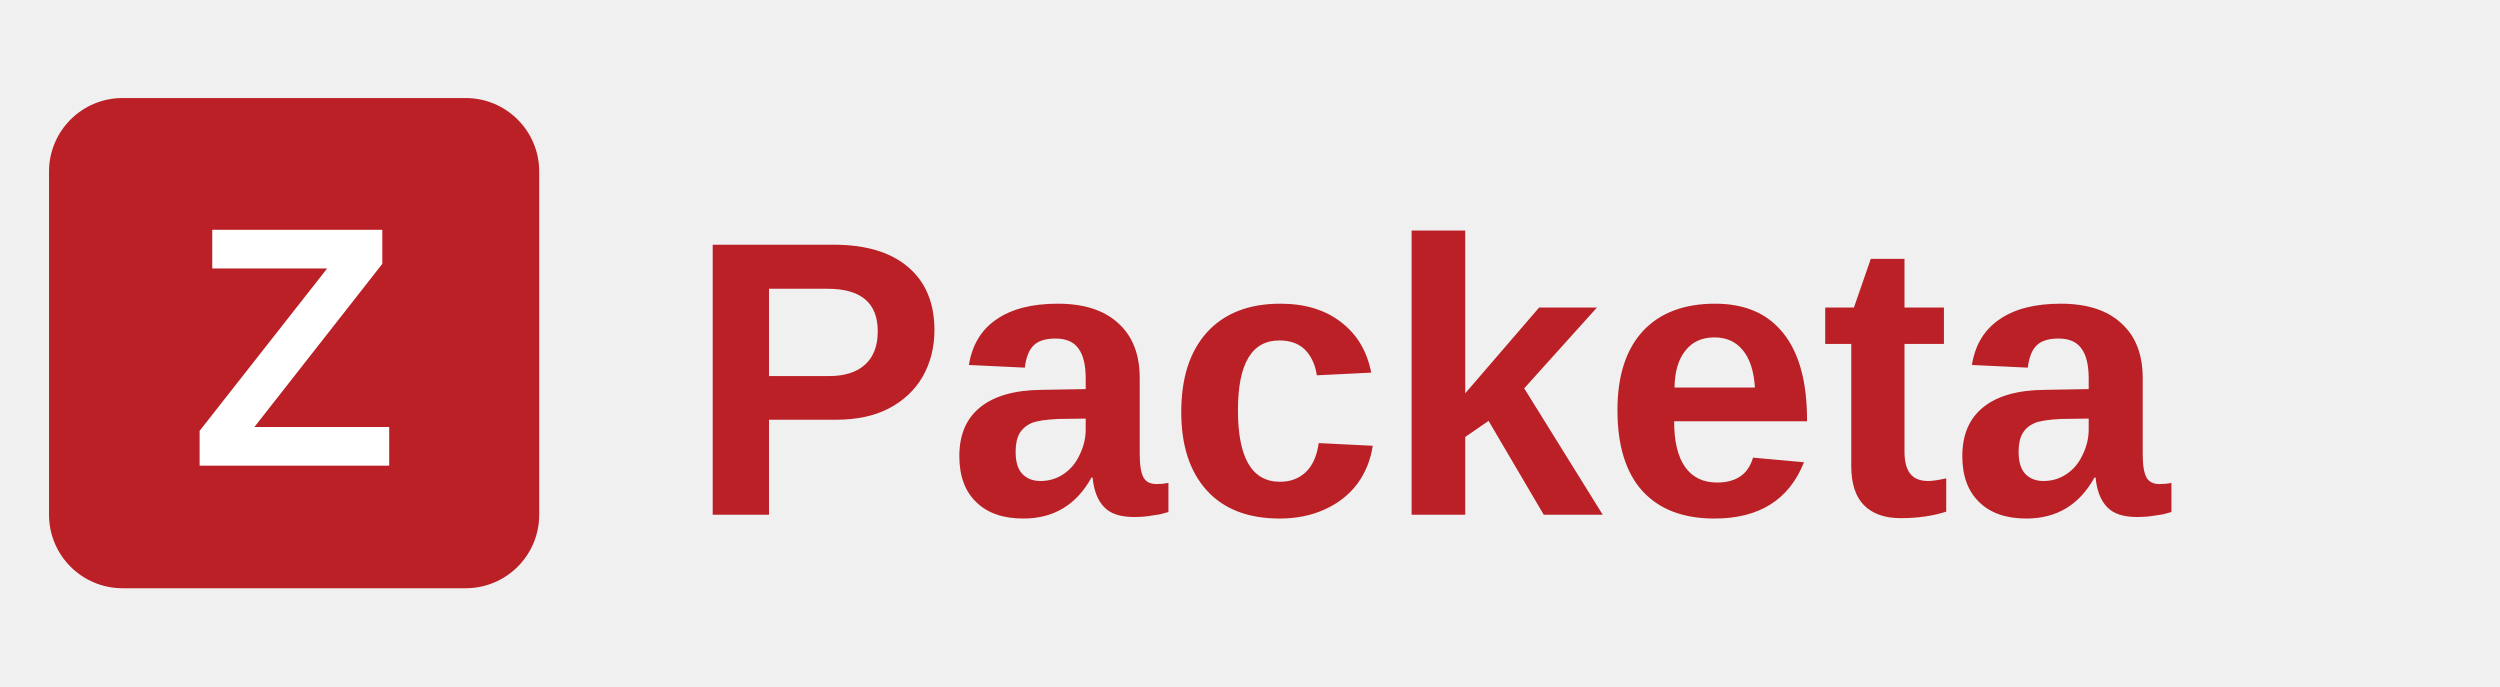
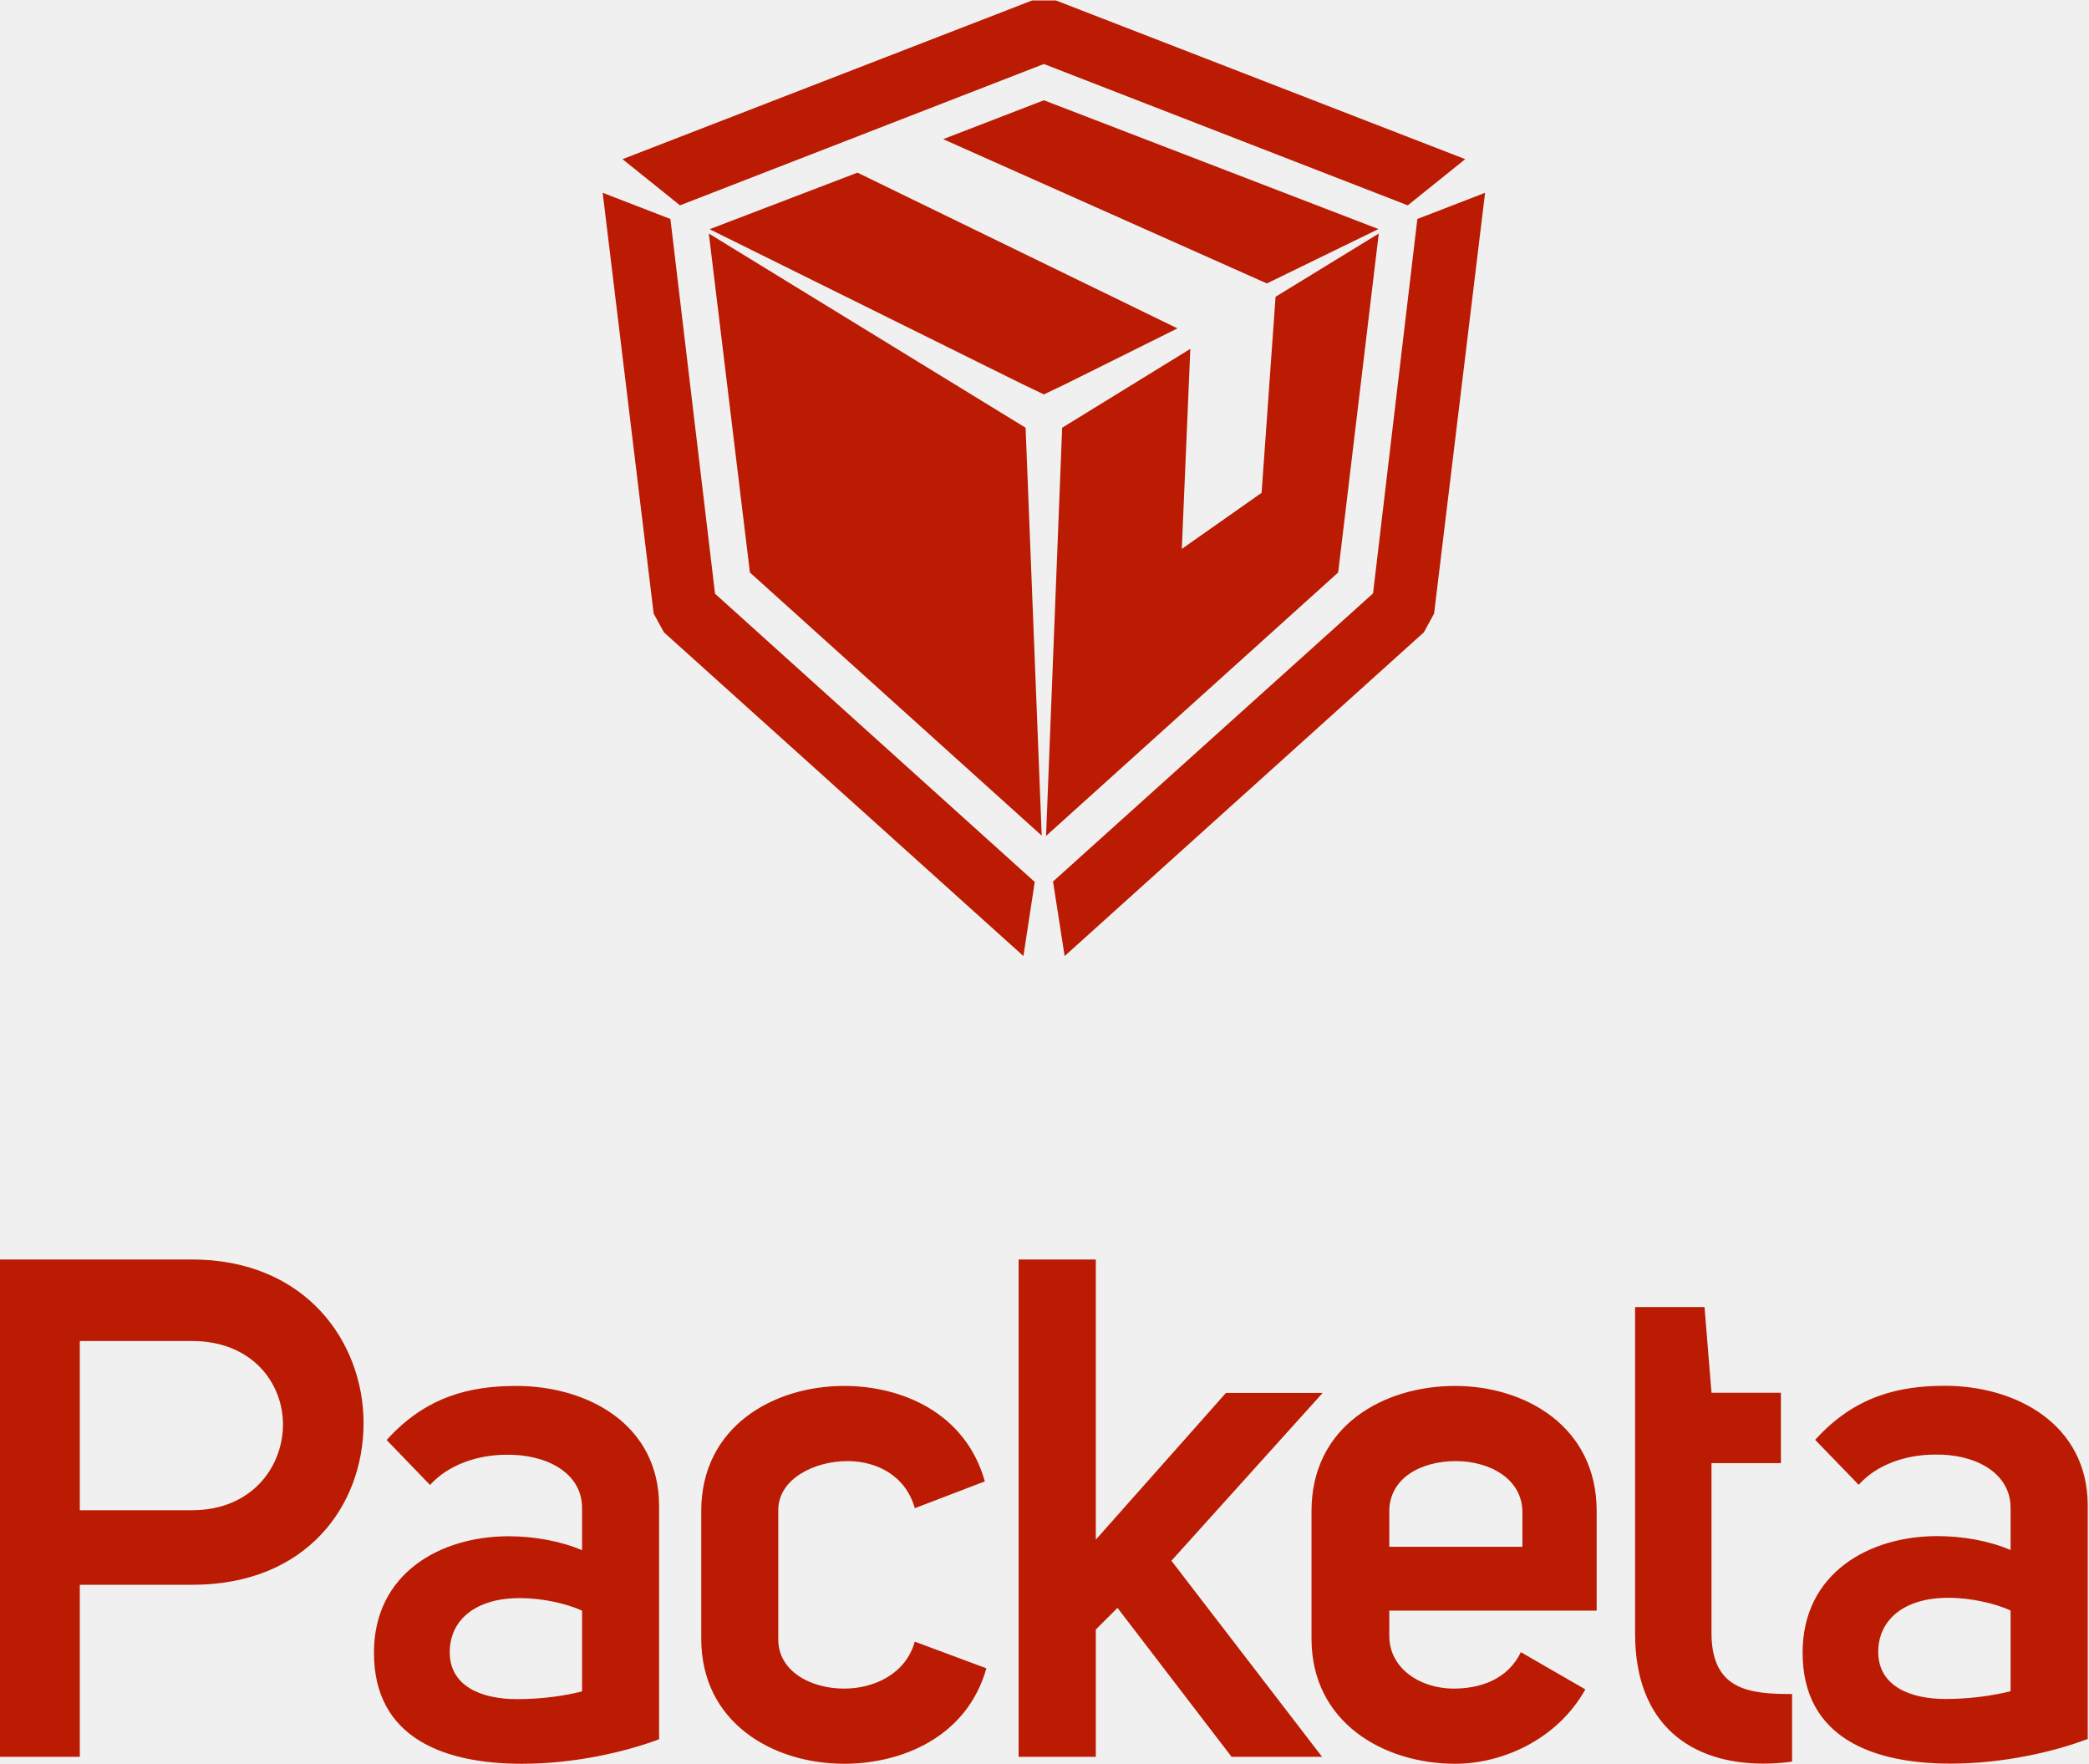
- <svg xmlns="http://www.w3.org/2000/svg" viewBox="0 0 102 28">
-   <rect x="2" y="4" width="20" height="20" rx="3" fill="#BA2025" />
-   <text x="12" y="19" font-family="'Arial Black',Arial,sans-serif" font-weight="900" font-size="14" fill="white" text-anchor="middle">Z</text>
-   <text x="28" y="21" font-family="Arial,sans-serif" font-weight="700" font-size="16" fill="#BA2025">Packeta</text>
+ <svg xmlns="http://www.w3.org/2000/svg" version="1.2" viewBox="0 0 1348 1138" width="1348" height="1138">
+   <style>.a{fill:#ba1b02}</style>
+   <path class="a" d="m688 247.6l-14.4 6.9-14.4-6.9-201.3-99.7 95.4-36.5 206.5 100.5zm201.5-99.8l-72 35.1-208.9-93.1 65-25.1z" />
+   <path class="a" d="m681.4 0.3l264.1 102.4-37.1 29.8-234.8-91.2-234.8 91.2-37.1-29.8 264.3-102.4h15.4zm233.2 141l43.7-16.9-32.9 271.5-6.6 12.1-231.8 208.9-7.5-48.1 206.5-185.9zm-486.2 266.7l-6.6-12.1-32.9-271.5 43.7 16.9 28.8 241.8 206.3 186-7.3 47.8z" />
+   <path class="a" d="m823.1 191.5l66.6-40.8-26.2 218.7-188.5 170 10.4-263.4 82.7-50.9-5.5 129.1 51.5-36.2z" />
+   <path class="a" d="m661.8 276l10.4 263.2-188.3-169.8-26.5-218.7z" />
+   <path fill-rule="evenodd" class="a" d="m1297.4 1000.2v-27.2c0-23.1-23.5-34.9-48.8-34.4-18.5 0-37.5 6.3-49.2 19.5l-28.1-29c25.3-28.1 53.8-34.9 83.7-34.9 45.6 0 92.2 24.5 92.2 77.5v150.4c-21.7 8.2-54.3 15.9-88.6 15.9-48.9 0-95.4-15.9-95.4-71.6 0-51.7 43.4-75.2 86.8-75.2 16.7 0 33.9 3.1 47.4 9zm0 39c-9.9-4.5-25.3-8.2-40.2-8.2-28.9 0-45.2 14.5-45.2 34.9 0 22.2 20.8 30.4 43.4 30.4 16.3 0 31.2-2.3 42-5zm-141 97.5c-6.3 0.9-12.7 1.3-18.5 1.3-46.1 0-82.8-24.5-82.8-83.8v-210.8h44.8l4.5 55.3h44.8v45.4h-44.8v109.6c0 37.2 24.9 39.4 52 39.4zm-133.4-46.6c-18 32.2-53.3 48-84 48-46.2 0-92.7-26.7-92.7-80.7v-82.4c0-54.9 46.5-80.7 92.7-80.7 44.7 0 91.3 25.8 91.3 80.7v64.3h-133.8v16.3c0 21.3 20.3 34 41.5 34 17.2 0 34.9-5.9 43.4-23.5zm-40.6-114.2c0-21.8-21.3-33.1-43-33.1-22.1 0-43.8 10.8-42.9 34v21.3h85.9zm-191.3-77.1h62.4l-97.6 108.3 97.2 126.5h-58.4l-73.6-96.1-14 14v82.1h-49.8v-320.9h49.8v180.8zm-338.6 158.6v-82.4c0-54.4 46.5-80.7 92.2-80.7 36.6 0 78.2 16.8 90.8 61.6l-45.2 17.3c-5.8-20.9-24.4-30.4-43.4-30.4-21.2 0-44.7 11.3-44.7 31.7v83.4c0 20.4 20.8 31.7 42.5 31.7 19.4 0 39.8-9.5 45.6-30.3l46.2 17.2c-12.7 44.9-55.2 61.6-91.8 61.6-45.7 0-92.2-26.3-92.2-80.7zm-76.9-57.1v-27.2c0-23.1-23.5-34.8-48.8-34.4-18.5 0-37.5 6.4-49.3 19.5l-28-29c25.3-28.1 53.8-34.9 83.6-34.9 45.7 0 92.2 24.5 92.2 77.5v150.5c-21.7 8.1-54.2 15.8-88.6 15.8-48.8 0-95.4-15.8-95.4-71.6 0-51.7 43.4-75.2 86.8-75.2 16.8 0 33.9 3.2 47.5 9zm0 91.1v-52.1c-9.9-4.5-25.3-8.1-40.2-8.1-29 0-45.2 14.5-45.2 34.9 0 22.2 20.8 30.3 43.4 30.3 16.2 0 31.2-2.2 42-5zm-375.7-278.7h123.9c73.7 0 110.8 53.5 110.8 105.6 0 53.5-37.1 104.3-110.3 104.3h-72.8v111h-51.6zm123.9 161.8c39.3 0 58.8-28.6 58.8-55.3 0-26.8-19.9-53.9-58.8-53.9h-72.3v109.2z" />
</svg>
